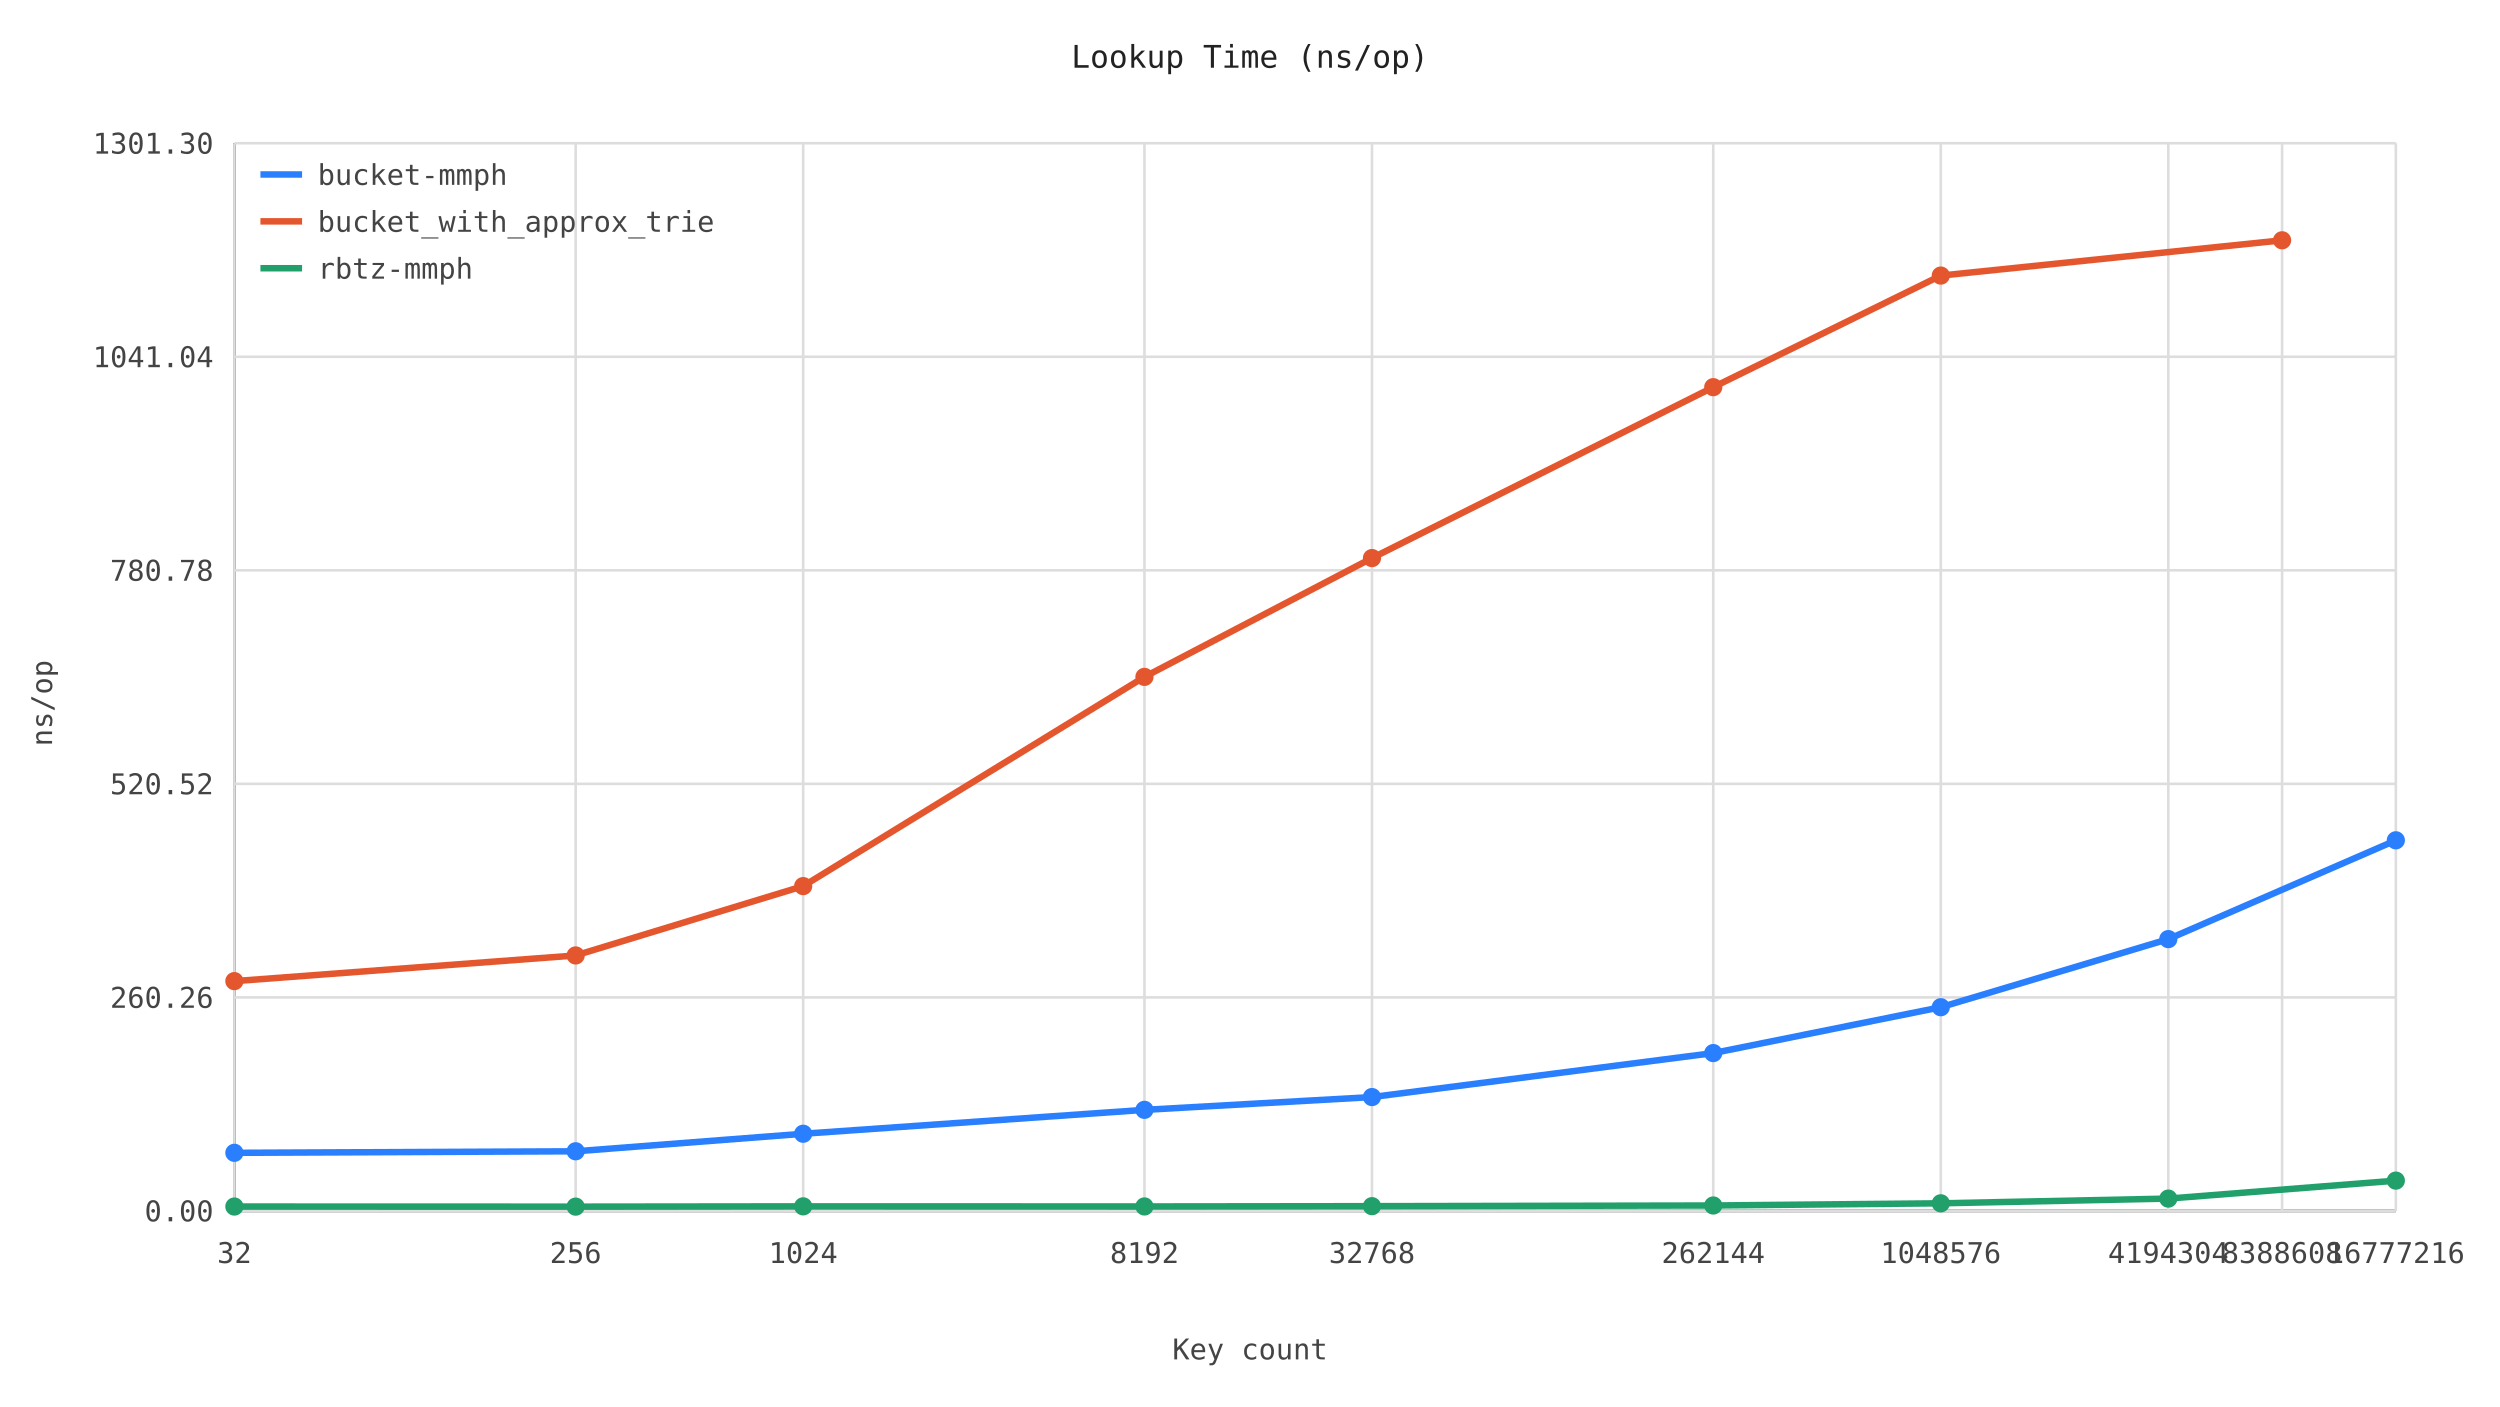
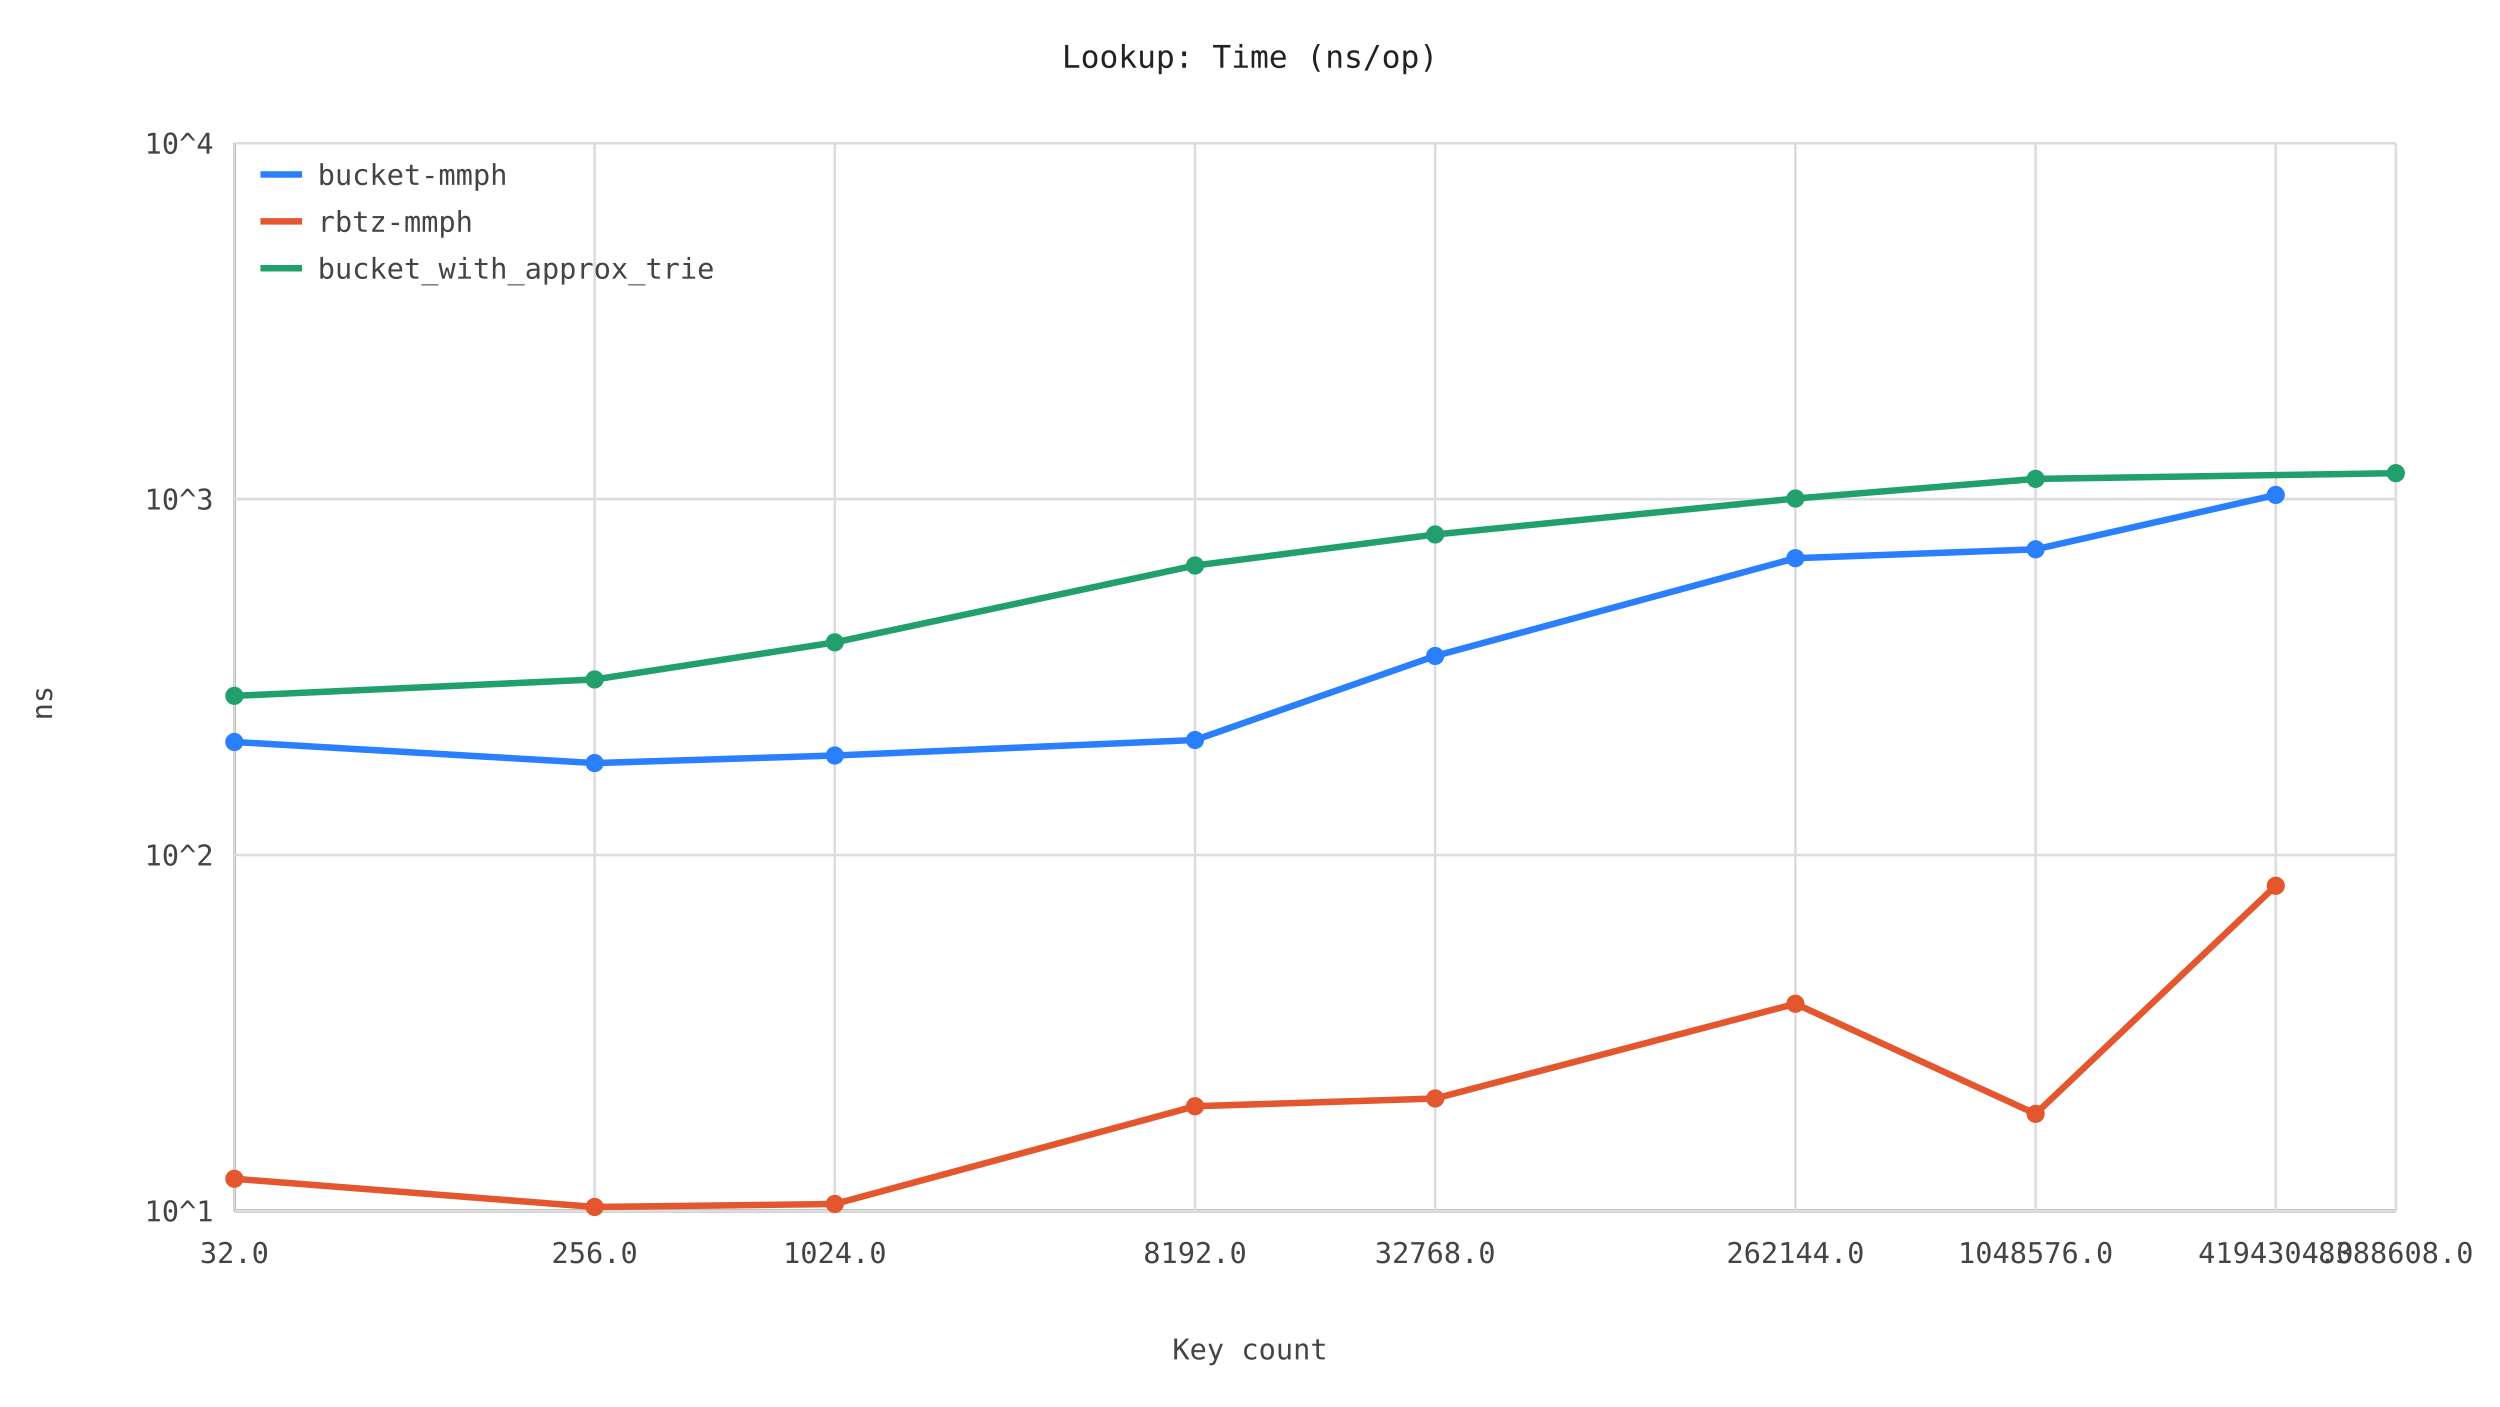
<svg xmlns="http://www.w3.org/2000/svg" width="960" height="540" viewBox="0 0 960 540">
  <style>text{font-family:Menlo,Monaco,monospace;font-size:12px;fill:#222} .axis{stroke:#333;stroke-width:1} .grid{stroke:#ddd;stroke-width:1} .label{font-size:11px;fill:#444}</style>
-   <text x="480.0" y="26" text-anchor="middle">Lookup Time (ns/op)</text>
+   <text x="480.0" y="26" text-anchor="middle">Lookup: Time (ns/op)</text>
  <line class="axis" x1="90" y1="465" x2="920" y2="465" />
  <line class="axis" x1="90" y1="55" x2="90" y2="465" />
  <line class="grid" x1="90" y1="465.00" x2="920" y2="465.00" />
-   <text class="label" x="82" y="469.00" text-anchor="end">0.00</text>
-   <line class="grid" x1="90" y1="383.00" x2="920" y2="383.00" />
-   <text class="label" x="82" y="387.00" text-anchor="end">260.26</text>
-   <line class="grid" x1="90" y1="301.00" x2="920" y2="301.00" />
-   <text class="label" x="82" y="305.00" text-anchor="end">520.52</text>
-   <line class="grid" x1="90" y1="219.00" x2="920" y2="219.00" />
-   <text class="label" x="82" y="223.00" text-anchor="end">780.78</text>
-   <line class="grid" x1="90" y1="137.00" x2="920" y2="137.00" />
-   <text class="label" x="82" y="141.00" text-anchor="end">1041.04</text>
+   <text class="label" x="82" y="469.00" text-anchor="end">10^1</text>
+   <line class="grid" x1="90" y1="328.33" x2="920" y2="328.33" />
+   <text class="label" x="82" y="332.33" text-anchor="end">10^2</text>
+   <line class="grid" x1="90" y1="191.67" x2="920" y2="191.67" />
+   <text class="label" x="82" y="195.67" text-anchor="end">10^3</text>
  <line class="grid" x1="90" y1="55.00" x2="920" y2="55.00" />
-   <text class="label" x="82" y="59.00" text-anchor="end">1301.30</text>
+   <text class="label" x="82" y="59.00" text-anchor="end">10^4</text>
  <line class="grid" x1="90.00" y1="55" x2="90.00" y2="465" />
-   <text class="label" x="90.00" y="485" text-anchor="middle">32</text>
-   <line class="grid" x1="221.05" y1="55" x2="221.05" y2="465" />
-   <text class="label" x="221.05" y="485" text-anchor="middle">256</text>
-   <line class="grid" x1="308.42" y1="55" x2="308.42" y2="465" />
-   <text class="label" x="308.42" y="485" text-anchor="middle">1024</text>
-   <line class="grid" x1="439.47" y1="55" x2="439.47" y2="465" />
-   <text class="label" x="439.47" y="485" text-anchor="middle">8192</text>
-   <line class="grid" x1="526.84" y1="55" x2="526.84" y2="465" />
-   <text class="label" x="526.84" y="485" text-anchor="middle">32768</text>
-   <line class="grid" x1="657.89" y1="55" x2="657.89" y2="465" />
-   <text class="label" x="657.89" y="485" text-anchor="middle">262144</text>
-   <line class="grid" x1="745.26" y1="55" x2="745.26" y2="465" />
-   <text class="label" x="745.26" y="485" text-anchor="middle">1048576</text>
-   <line class="grid" x1="832.63" y1="55" x2="832.63" y2="465" />
-   <text class="label" x="832.63" y="485" text-anchor="middle">4194304</text>
-   <line class="grid" x1="876.32" y1="55" x2="876.32" y2="465" />
-   <text class="label" x="876.32" y="485" text-anchor="middle">8388608</text>
+   <text class="label" x="90.00" y="485" text-anchor="middle">32.0</text>
+   <line class="grid" x1="228.33" y1="55" x2="228.33" y2="465" />
+   <text class="label" x="228.33" y="485" text-anchor="middle">256.0</text>
+   <line class="grid" x1="320.56" y1="55" x2="320.56" y2="465" />
+   <text class="label" x="320.56" y="485" text-anchor="middle">1024.0</text>
+   <line class="grid" x1="458.89" y1="55" x2="458.89" y2="465" />
+   <text class="label" x="458.89" y="485" text-anchor="middle">8192.0</text>
+   <line class="grid" x1="551.11" y1="55" x2="551.11" y2="465" />
+   <text class="label" x="551.11" y="485" text-anchor="middle">32768.0</text>
+   <line class="grid" x1="689.44" y1="55" x2="689.44" y2="465" />
+   <text class="label" x="689.44" y="485" text-anchor="middle">262144.0</text>
+   <line class="grid" x1="781.67" y1="55" x2="781.67" y2="465" />
+   <text class="label" x="781.67" y="485" text-anchor="middle">1048576.0</text>
+   <line class="grid" x1="873.89" y1="55" x2="873.89" y2="465" />
+   <text class="label" x="873.89" y="485" text-anchor="middle">4194304.0</text>
  <line class="grid" x1="920.00" y1="55" x2="920.00" y2="465" />
-   <text class="label" x="920.00" y="485" text-anchor="middle">16777216</text>
-   <polyline fill="none" stroke="#2a7fff" stroke-width="2.5" points="90.00,442.68 221.05,442.09 308.42,435.36 439.47,426.18 526.84,421.27 657.89,404.38 745.26,386.77 832.63,360.62 920.00,322.68" />
-   <circle cx="90.00" cy="442.68" r="3.5" fill="#2a7fff" />
-   <circle cx="221.05" cy="442.09" r="3.5" fill="#2a7fff" />
-   <circle cx="308.42" cy="435.36" r="3.5" fill="#2a7fff" />
-   <circle cx="439.47" cy="426.18" r="3.5" fill="#2a7fff" />
-   <circle cx="526.84" cy="421.27" r="3.5" fill="#2a7fff" />
-   <circle cx="657.89" cy="404.38" r="3.5" fill="#2a7fff" />
-   <circle cx="745.26" cy="386.77" r="3.5" fill="#2a7fff" />
-   <circle cx="832.63" cy="360.62" r="3.5" fill="#2a7fff" />
-   <circle cx="920.00" cy="322.68" r="3.5" fill="#2a7fff" />
+   <text class="label" x="920.00" y="485" text-anchor="middle">8388608.0</text>
+   <polyline fill="none" stroke="#2a7fff" stroke-width="2.5" points="90.00,284.92 228.33,293.02 320.56,290.11 458.89,284.16 551.11,251.89 689.44,214.34 781.67,210.93 873.89,190.06" />
+   <circle cx="90.00" cy="284.92" r="3.5" fill="#2a7fff" />
+   <circle cx="228.33" cy="293.02" r="3.5" fill="#2a7fff" />
+   <circle cx="320.56" cy="290.11" r="3.5" fill="#2a7fff" />
+   <circle cx="458.89" cy="284.16" r="3.5" fill="#2a7fff" />
+   <circle cx="551.11" cy="251.89" r="3.5" fill="#2a7fff" />
+   <circle cx="689.44" cy="214.34" r="3.5" fill="#2a7fff" />
+   <circle cx="781.67" cy="210.93" r="3.5" fill="#2a7fff" />
+   <circle cx="873.89" cy="190.06" r="3.5" fill="#2a7fff" />
  <line x1="100" y1="67" x2="116" y2="67" stroke="#2a7fff" stroke-width="2.5" />
  <text class="label" x="122" y="71">bucket-mmph</text>
-   <polyline fill="none" stroke="#e4572e" stroke-width="2.5" points="90.00,376.75 221.05,366.89 308.42,340.26 439.47,259.92 526.84,214.30 657.89,148.67 745.26,105.82 876.32,92.27" />
-   <circle cx="90.00" cy="376.75" r="3.5" fill="#e4572e" />
-   <circle cx="221.05" cy="366.89" r="3.5" fill="#e4572e" />
-   <circle cx="308.42" cy="340.26" r="3.5" fill="#e4572e" />
-   <circle cx="439.47" cy="259.92" r="3.5" fill="#e4572e" />
-   <circle cx="526.84" cy="214.30" r="3.5" fill="#e4572e" />
-   <circle cx="657.89" cy="148.67" r="3.5" fill="#e4572e" />
-   <circle cx="745.26" cy="105.82" r="3.5" fill="#e4572e" />
-   <circle cx="876.32" cy="92.27" r="3.5" fill="#e4572e" />
+   <polyline fill="none" stroke="#e4572e" stroke-width="2.5" points="90.00,452.66 228.33,463.48 320.56,462.33 458.89,424.79 551.11,421.82 689.44,385.44 781.67,427.72 873.89,340.14" />
+   <circle cx="90.00" cy="452.66" r="3.5" fill="#e4572e" />
+   <circle cx="228.33" cy="463.48" r="3.5" fill="#e4572e" />
+   <circle cx="320.56" cy="462.33" r="3.5" fill="#e4572e" />
+   <circle cx="458.89" cy="424.79" r="3.5" fill="#e4572e" />
+   <circle cx="551.11" cy="421.82" r="3.5" fill="#e4572e" />
+   <circle cx="689.44" cy="385.44" r="3.5" fill="#e4572e" />
+   <circle cx="781.67" cy="427.72" r="3.5" fill="#e4572e" />
+   <circle cx="873.89" cy="340.14" r="3.5" fill="#e4572e" />
  <line x1="100" y1="85" x2="116" y2="85" stroke="#e4572e" stroke-width="2.5" />
-   <text class="label" x="122" y="89">bucket_with_approx_trie</text>
-   <polyline fill="none" stroke="#22a06b" stroke-width="2.5" points="90.00,463.31 221.05,463.35 308.42,463.24 439.47,463.28 526.84,463.17 657.89,462.91 745.26,462.07 832.63,460.26 920.00,453.36" />
-   <circle cx="90.00" cy="463.31" r="3.5" fill="#22a06b" />
-   <circle cx="221.05" cy="463.35" r="3.5" fill="#22a06b" />
-   <circle cx="308.42" cy="463.24" r="3.5" fill="#22a06b" />
-   <circle cx="439.47" cy="463.28" r="3.5" fill="#22a06b" />
-   <circle cx="526.84" cy="463.17" r="3.5" fill="#22a06b" />
-   <circle cx="657.89" cy="462.91" r="3.5" fill="#22a06b" />
-   <circle cx="745.26" cy="462.07" r="3.5" fill="#22a06b" />
-   <circle cx="832.63" cy="460.26" r="3.5" fill="#22a06b" />
-   <circle cx="920.00" cy="453.36" r="3.5" fill="#22a06b" />
+   <text class="label" x="122" y="89">rbtz-mmph</text>
+   <polyline fill="none" stroke="#22a06b" stroke-width="2.5" points="90.00,267.20 228.33,260.91 320.56,246.66 458.89,217.15 551.11,205.23 689.44,191.43 781.67,183.89 920.00,181.69" />
+   <circle cx="90.00" cy="267.20" r="3.5" fill="#22a06b" />
+   <circle cx="228.33" cy="260.91" r="3.5" fill="#22a06b" />
+   <circle cx="320.56" cy="246.66" r="3.5" fill="#22a06b" />
+   <circle cx="458.89" cy="217.15" r="3.5" fill="#22a06b" />
+   <circle cx="551.11" cy="205.23" r="3.5" fill="#22a06b" />
+   <circle cx="689.44" cy="191.43" r="3.5" fill="#22a06b" />
+   <circle cx="781.67" cy="183.89" r="3.5" fill="#22a06b" />
+   <circle cx="920.00" cy="181.69" r="3.5" fill="#22a06b" />
  <line x1="100" y1="103" x2="116" y2="103" stroke="#22a06b" stroke-width="2.5" />
-   <text class="label" x="122" y="107">rbtz-mmph</text>
+   <text class="label" x="122" y="107">bucket_with_approx_trie</text>
  <text class="label" x="480.0" y="522" text-anchor="middle">Key count</text>
-   <text class="label" transform="translate(20,270.0) rotate(-90)" text-anchor="middle">ns/op</text>
+   <text class="label" transform="translate(20,270.0) rotate(-90)" text-anchor="middle">ns</text>
</svg>
